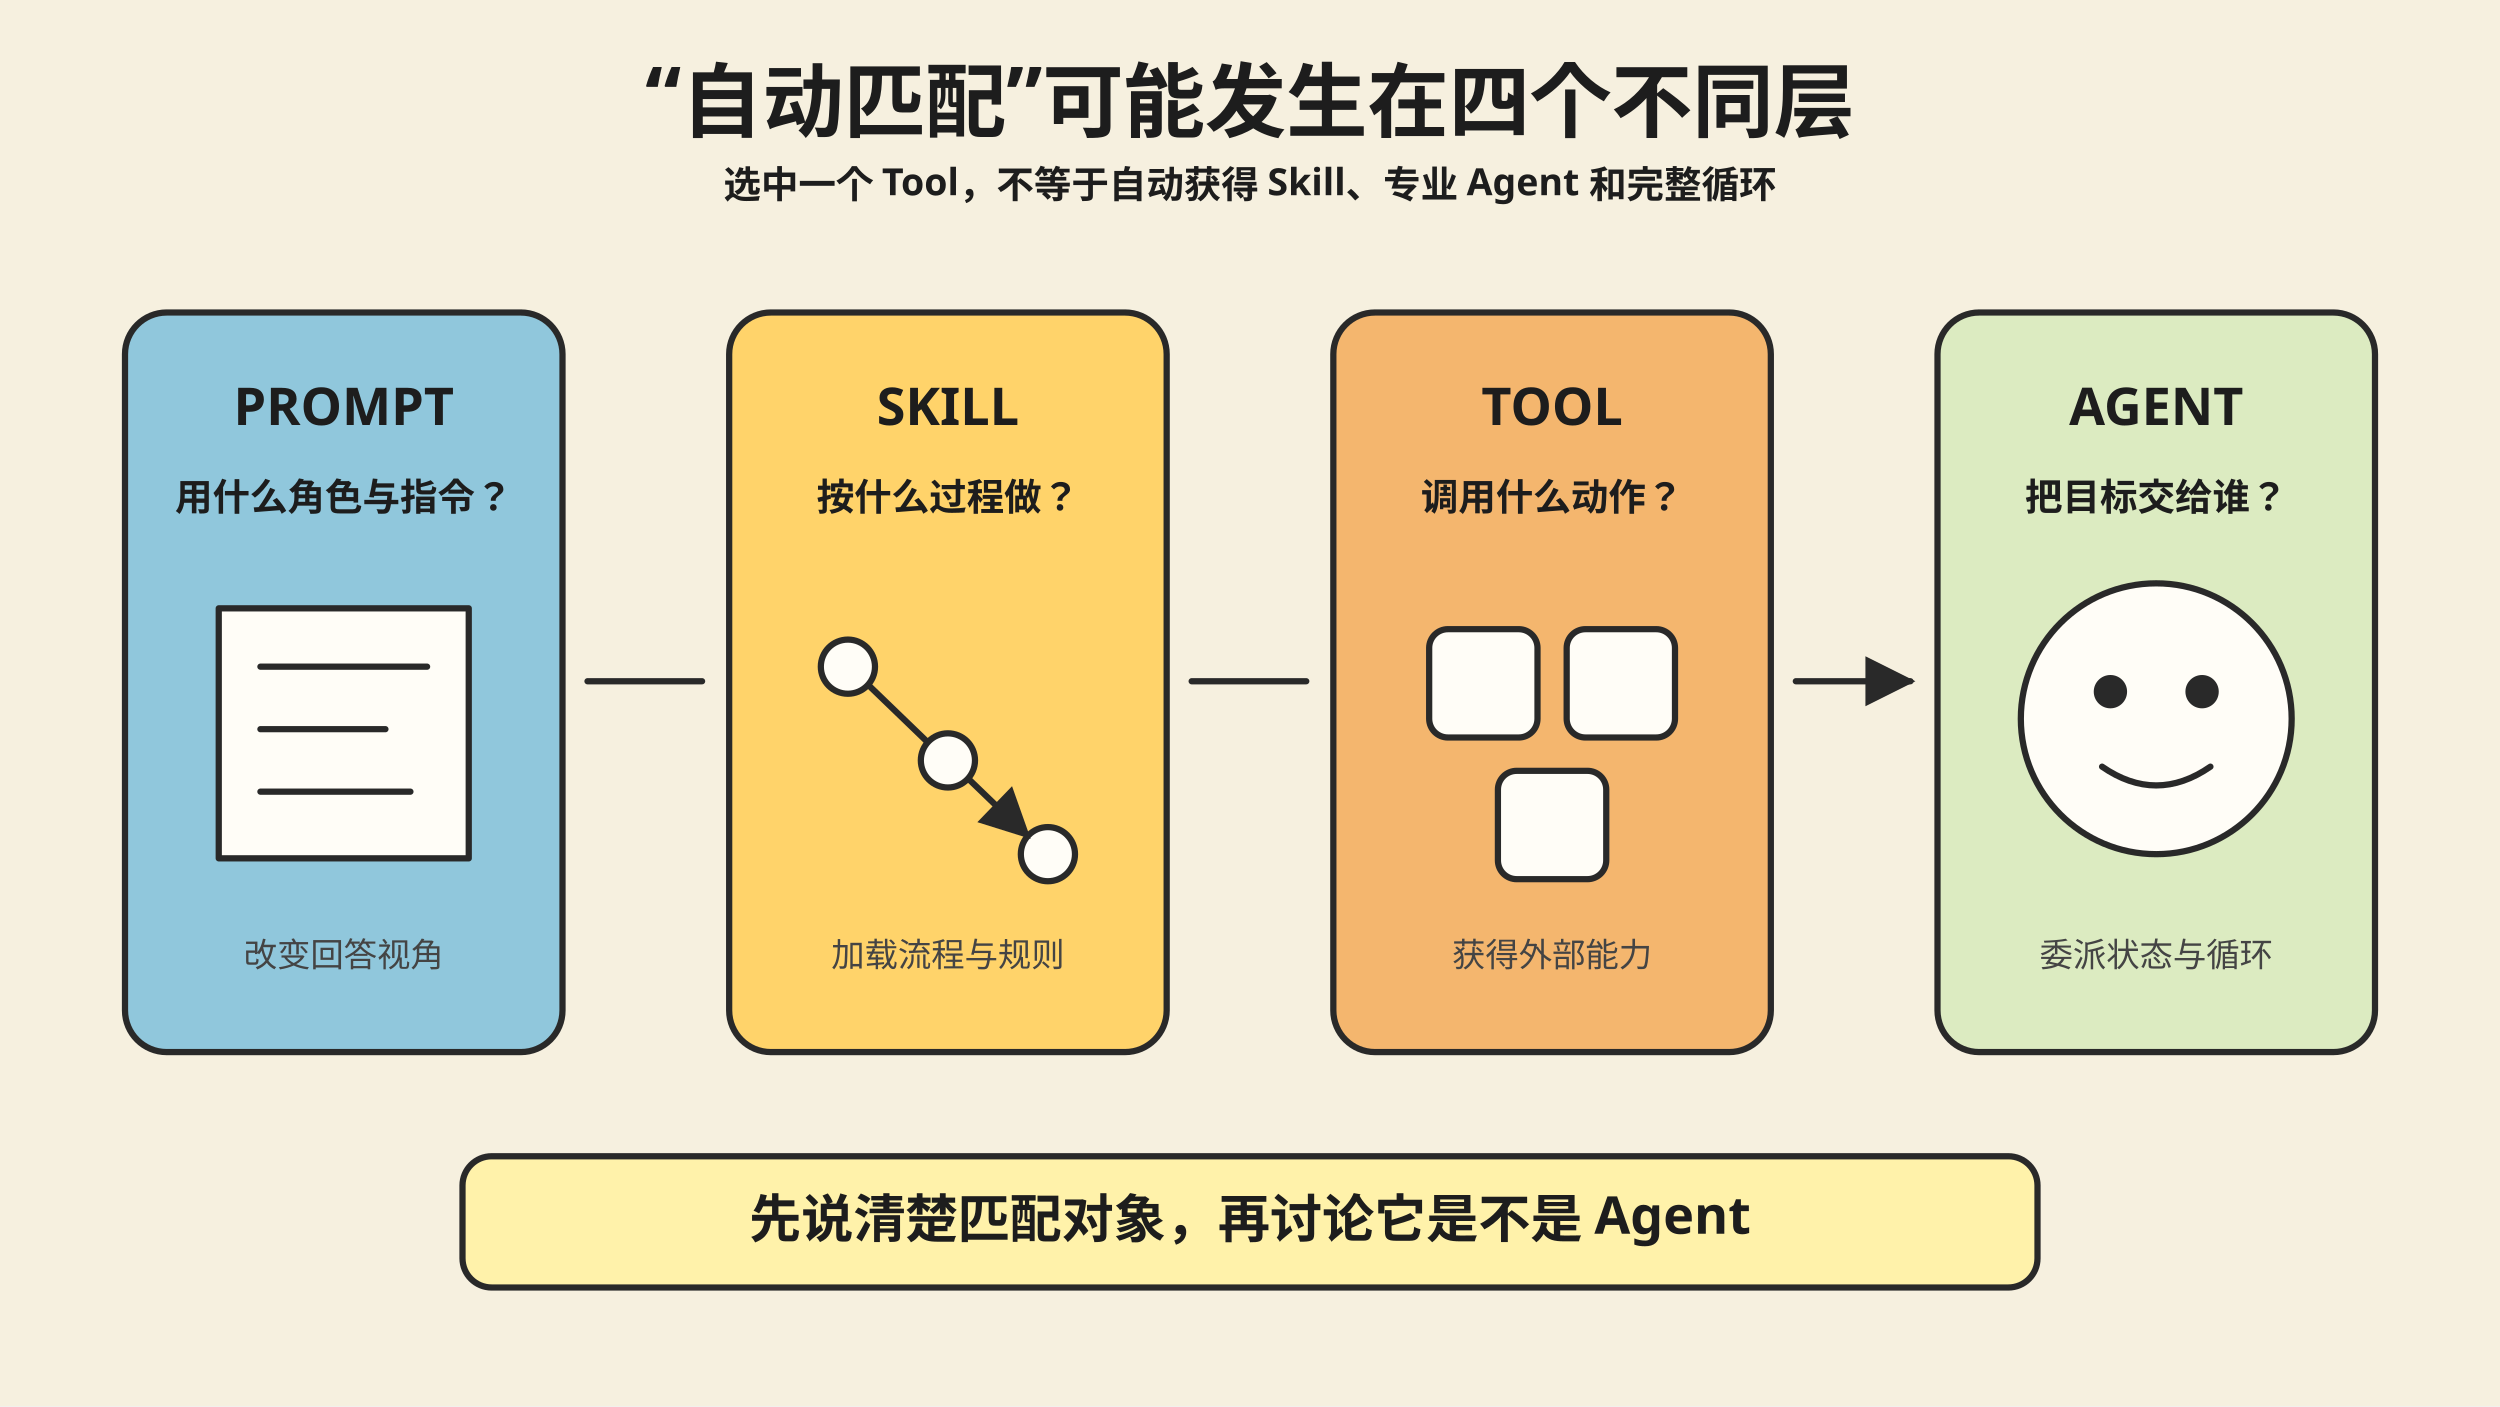
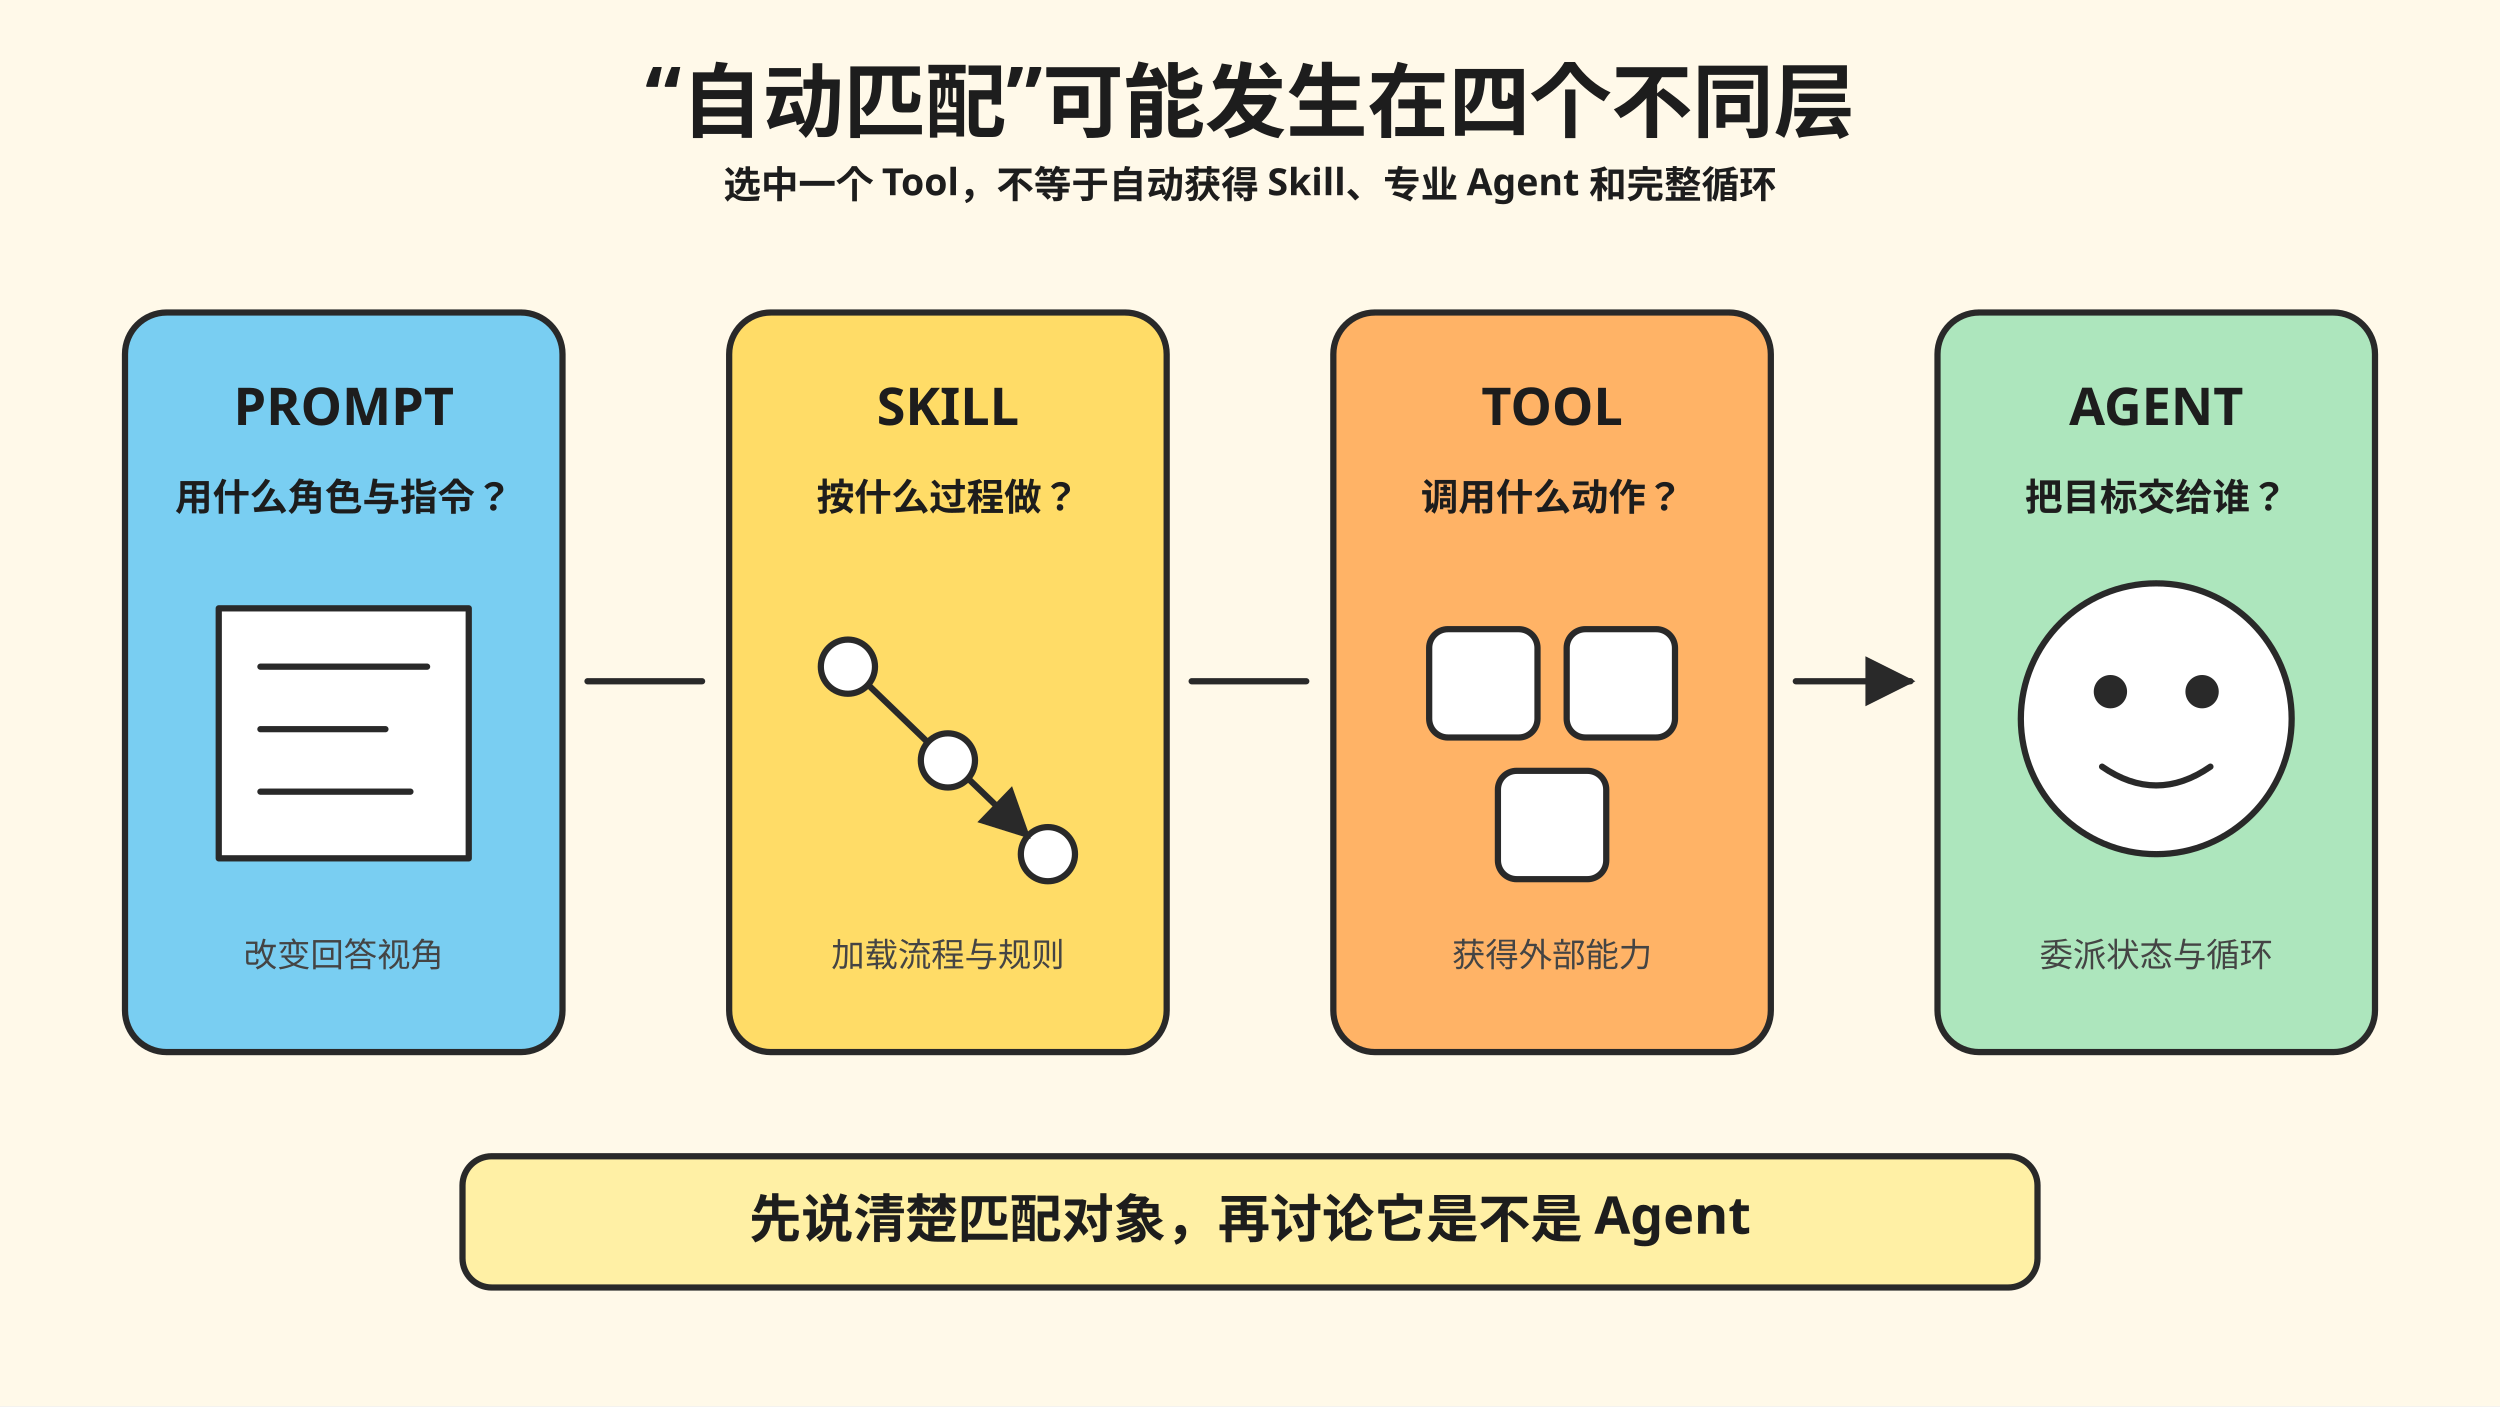
<svg xmlns="http://www.w3.org/2000/svg" width="1200" height="675" viewBox="0 0 1200 675" role="img" aria-labelledby="title desc">
  <defs>
    <marker id="a" viewBox="0 0 10 10" refX="9" refY="5" markerWidth="8" markerHeight="8" orient="auto">
      <path d="M0 0 10 5 0 10z" fill="#292929" />
    </marker>
    <style>.i{stroke:#292929;stroke-width:3;stroke-linecap:round;stroke-linejoin:round}.s{font-family:Arial Unicode MS;fill:#1d1d1d}.t{font-size:39px;font-weight:750}.h{font-size:25px;font-weight:700}.b{font-size:18px;font-weight:550}.n{font-size:16px;fill:#444}</style>
  </defs>
-   <rect width="1200" height="675" fill="#f6f0df" />
+   <rect width="1200" height="675" fill="#fff9e9" />
  <text x="600" y="60" text-anchor="middle" class="s t">“自动匹配”可能发生在四个不同层</text>
  <text x="600" y="95" text-anchor="middle" class="s b">选中一个 Tool，不等于自动获得 Skill、专业 Agent 和完整循环</text>
-   <rect x="60" y="150" width="210" height="355" rx="20" fill="#90c7dc" class="i" />
-   <rect x="350" y="150" width="210" height="355" rx="20" fill="#ffd36a" class="i" />
-   <rect x="640" y="150" width="210" height="355" rx="20" fill="#f4b66e" class="i" />
-   <rect x="930" y="150" width="210" height="355" rx="20" fill="#dcebc1" class="i" />
+   <rect x="60" y="150" width="210" height="355" rx="20" fill="#79cef2" class="i" />
+   <rect x="350" y="150" width="210" height="355" rx="20" fill="#ffdc67" class="i" />
+   <rect x="640" y="150" width="210" height="355" rx="20" fill="#ffb366" class="i" />
+   <rect x="930" y="150" width="210" height="355" rx="20" fill="#ade6bd" class="i" />
  <g class="s">
    <text x="165" y="204" text-anchor="middle" class="h">PROMPT</text>
    <text x="165" y="245" text-anchor="middle" class="b">用什么角色与指令？</text>
-     <path d="M105 292 h120 v120 H105z" fill="#fffdf7" class="i" />
+     <path d="M105 292 h120 v120 H105z" fill="#ffffff" class="i" />
    <path d="M125 320 h80 M125 350 h60 M125 380 h72" class="i" />
    <text x="165" y="464" text-anchor="middle" class="n">改变回答视角</text>
    <text x="455" y="204" text-anchor="middle" class="h">SKILL</text>
    <text x="455" y="245" text-anchor="middle" class="b">按什么过程做？</text>
-     <circle cx="407" cy="320" r="13" fill="#fffdf7" class="i" />
-     <circle cx="455" cy="365" r="13" fill="#fffdf7" class="i" />
-     <circle cx="503" cy="410" r="13" fill="#fffdf7" class="i" />
+     <circle cx="407" cy="320" r="13" fill="#ffffff" class="i" />
+     <circle cx="455" cy="365" r="13" fill="#ffffff" class="i" />
+     <circle cx="503" cy="410" r="13" fill="#ffffff" class="i" />
    <path d="M417 329 445 356 M465 374 493 401" class="i" marker-end="url(#a)" />
    <text x="455" y="464" text-anchor="middle" class="n">加载流程与规则</text>
    <text x="745" y="204" text-anchor="middle" class="h">TOOL</text>
    <text x="745" y="245" text-anchor="middle" class="b">调用什么动作？</text>
-     <rect x="686" y="302" width="52" height="52" rx="9" fill="#fffdf7" class="i" />
-     <rect x="752" y="302" width="52" height="52" rx="9" fill="#fffdf7" class="i" />
-     <rect x="719" y="370" width="52" height="52" rx="9" fill="#fffdf7" class="i" />
+     <rect x="686" y="302" width="52" height="52" rx="9" fill="#ffffff" class="i" />
+     <rect x="752" y="302" width="52" height="52" rx="9" fill="#ffffff" class="i" />
+     <rect x="719" y="370" width="52" height="52" rx="9" fill="#ffffff" class="i" />
    <text x="745" y="464" text-anchor="middle" class="n">获得外部能力</text>
    <text x="1035" y="204" text-anchor="middle" class="h">AGENT</text>
    <text x="1035" y="245" text-anchor="middle" class="b">把目标交给谁？</text>
-     <circle cx="1035" cy="345" r="65" fill="#fffdf7" class="i" />
+     <circle cx="1035" cy="345" r="65" fill="#ffffff" class="i" />
    <circle cx="1013" cy="332" r="8" fill="#292929" />
    <circle cx="1057" cy="332" r="8" fill="#292929" />
    <path d="M1009 368 Q1035 386 1061 368" fill="none" class="i" />
    <text x="1035" y="464" text-anchor="middle" class="n">委派状态与循环</text>
  </g>
  <path d="M282 327 H337 M572 327 H627 M862 327 H917" class="i" marker-end="url(#a)" />
-   <rect x="222" y="555" width="756" height="63" rx="14" fill="#fff2aa" class="i" />
+   <rect x="222" y="555" width="756" height="63" rx="14" fill="#fff0a5" class="i" />
  <text x="600" y="594" text-anchor="middle" class="s h">先说清楚匹配对象，再讨论它是不是 Agent</text>
</svg>
